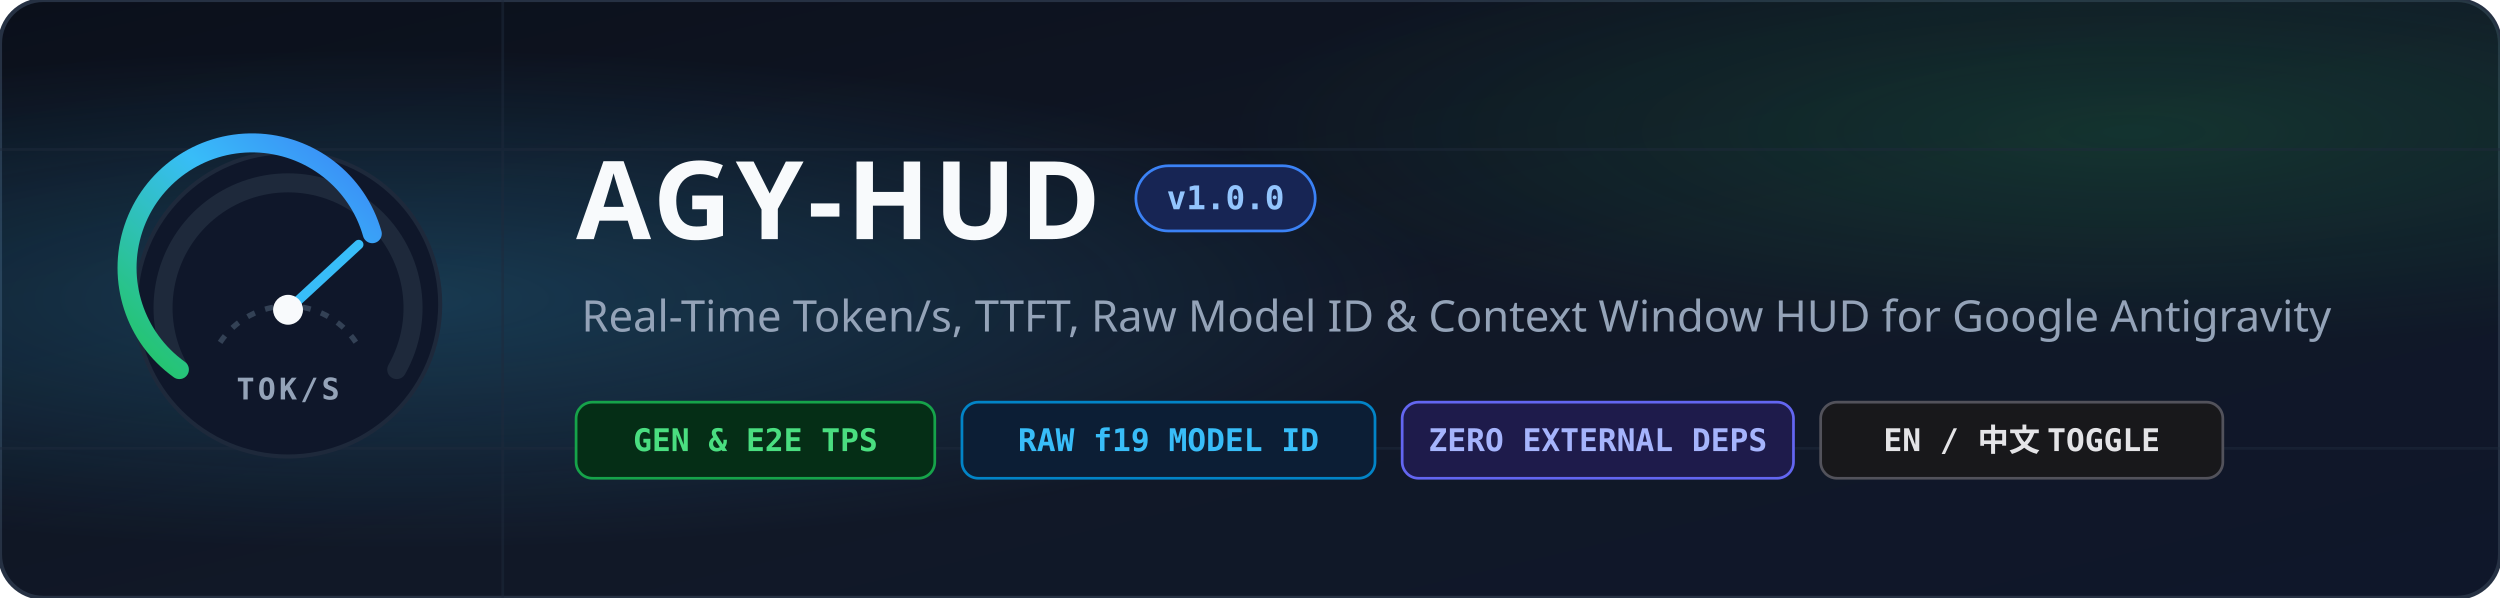
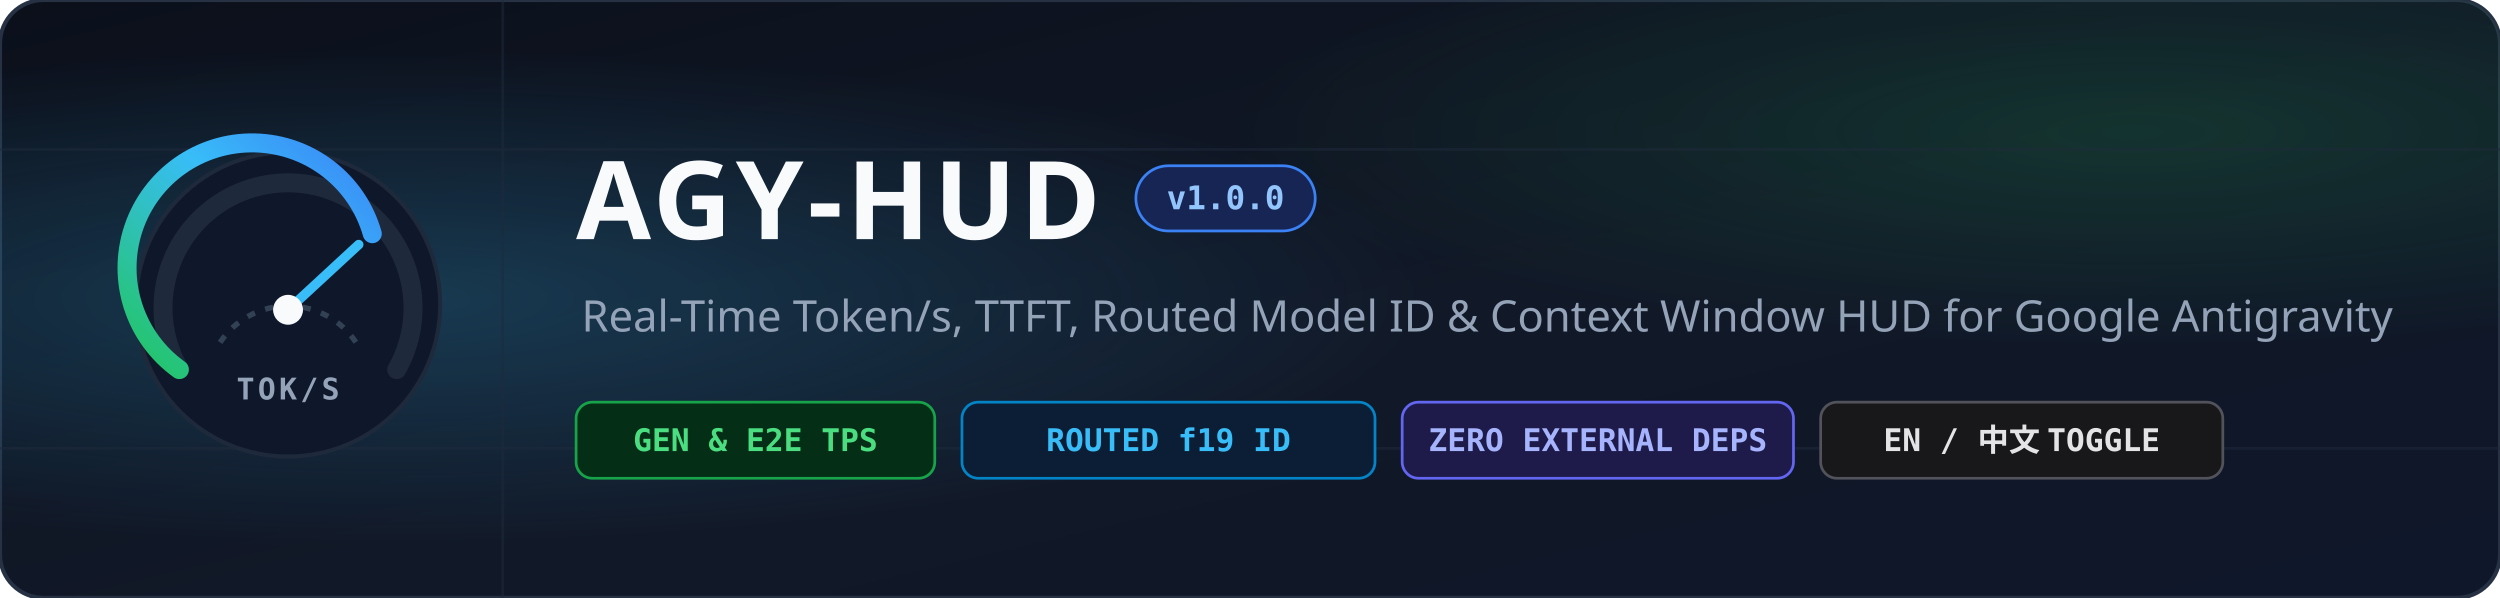
<svg xmlns="http://www.w3.org/2000/svg" width="920" height="220" viewBox="0 0 920 220" role="img" aria-label="AGY-HUD Banner">
  <defs>
    <linearGradient id="bgGrad" x1="0" y1="0" x2="1" y2="1">
      <stop offset="0%" stop-color="#0b101b" />
      <stop offset="55%" stop-color="#111827" />
      <stop offset="100%" stop-color="#0f172a" />
    </linearGradient>
    <radialGradient id="glowCyan" cx="16%" cy="50%" r="42%">
      <stop offset="0%" stop-color="#38bdf8" stop-opacity="0.22" />
      <stop offset="100%" stop-color="#38bdf8" stop-opacity="0" />
    </radialGradient>
    <radialGradient id="glowGreen" cx="85%" cy="22%" r="36%">
      <stop offset="0%" stop-color="#22c55e" stop-opacity="0.16" />
      <stop offset="100%" stop-color="#22c55e" stop-opacity="0" />
    </radialGradient>
    <linearGradient id="arcGrad" x1="0" y1="1" x2="1" y2="0">
      <stop offset="0%" stop-color="#22c55e" />
      <stop offset="60%" stop-color="#38bdf8" />
      <stop offset="100%" stop-color="#3b82f6" />
    </linearGradient>
  </defs>
  <rect width="920" height="220" rx="16" fill="url(#bgGrad)" stroke="#263143" stroke-width="1.5" />
  <rect width="920" height="220" rx="16" fill="url(#glowCyan)" />
  <rect width="920" height="220" rx="16" fill="url(#glowGreen)" />
  <g stroke="#1e293b" stroke-width="1" opacity="0.5">
    <line x1="0" y1="55" x2="920" y2="55" />
    <line x1="0" y1="165" x2="920" y2="165" />
    <line x1="185" y1="0" x2="185" y2="220" />
  </g>
  <g transform="translate(106, 118)">
    <circle cx="0" cy="-6" r="56" fill="#0f172a" stroke="#1e293b" stroke-width="1.5" />
    <path d="M -40 18 A 46 46 0 1 1 40 18" fill="none" stroke="#1e293b" stroke-width="7" stroke-linecap="round" />
    <path d="M -40 18 A 46 46 0 1 1 31 -32" fill="none" stroke="url(#arcGrad)" stroke-width="7" stroke-linecap="round" />
    <path d="M -25 8 A 30 30 0 0 1 25 8" fill="none" stroke="#334155" stroke-width="2" stroke-dasharray="3 4" />
    <line x1="0" y1="-4" x2="26" y2="-28" stroke="#38bdf8" stroke-width="3.5" stroke-linecap="round" />
    <circle cx="0" cy="-4" r="5.5" fill="#f8fafc" />
    <text x="0" y="29" text-anchor="middle" font-family="ui-monospace, Consolas, monospace" font-size="11" font-weight="700" fill="#94a3b8" letter-spacing="1.2">TOK/S</text>
  </g>
  <text x="212" y="88" font-family="Segoe UI, system-ui, -apple-system, sans-serif" font-size="40" font-weight="800" fill="#f8fafc" letter-spacing="1.5">AGY-HUD</text>
  <rect x="418" y="61" width="66" height="24" rx="12" fill="#172554" stroke="#3b82f6" stroke-width="1" />
  <text x="451" y="77" text-anchor="middle" font-family="ui-monospace, Consolas, monospace" font-size="12" font-weight="700" fill="#93c5fd">v1.0.0</text>
  <text x="214" y="122" font-family="Segoe UI, system-ui, -apple-system, sans-serif" font-size="16" font-weight="500" fill="#94a3b8">
-     Real-Time Token/s, TTFT, Raw Model ID &amp; Context Window HUD for Google Antigravity
+     Real-Time Token/s, TTFT, Routed Model ID &amp; Context Window HUD for Google Antigravity
  </text>
  <g font-family="ui-monospace, Consolas, monospace" font-size="11.5" font-weight="600">
    <rect x="212" y="148" width="132" height="28" rx="6" fill="#052e16" stroke="#16a34a" stroke-width="1" />
    <text x="278" y="166" text-anchor="middle" fill="#4ade80">GEN &amp; E2E TPS</text>
    <rect x="354" y="148" width="152" height="28" rx="6" fill="#0c1e35" stroke="#0284c7" stroke-width="1" />
-     <text x="430" y="166" text-anchor="middle" fill="#38bdf8">RAW f19 MODEL ID</text>
+     <text x="430" y="166" text-anchor="middle" fill="#38bdf8">ROUTED f19 ID</text>
    <rect x="516" y="148" width="144" height="28" rx="6" fill="#1e1b4b" stroke="#6366f1" stroke-width="1" />
    <text x="588" y="166" text-anchor="middle" fill="#a5b4fc">ZERO EXTERNAL DEPS</text>
    <rect x="670" y="148" width="148" height="28" rx="6" fill="#18181b" stroke="#52525b" stroke-width="1" />
    <text x="744" y="166" text-anchor="middle" fill="#e4e4e7">EN / 中文 TOGGLE</text>
  </g>
</svg>
